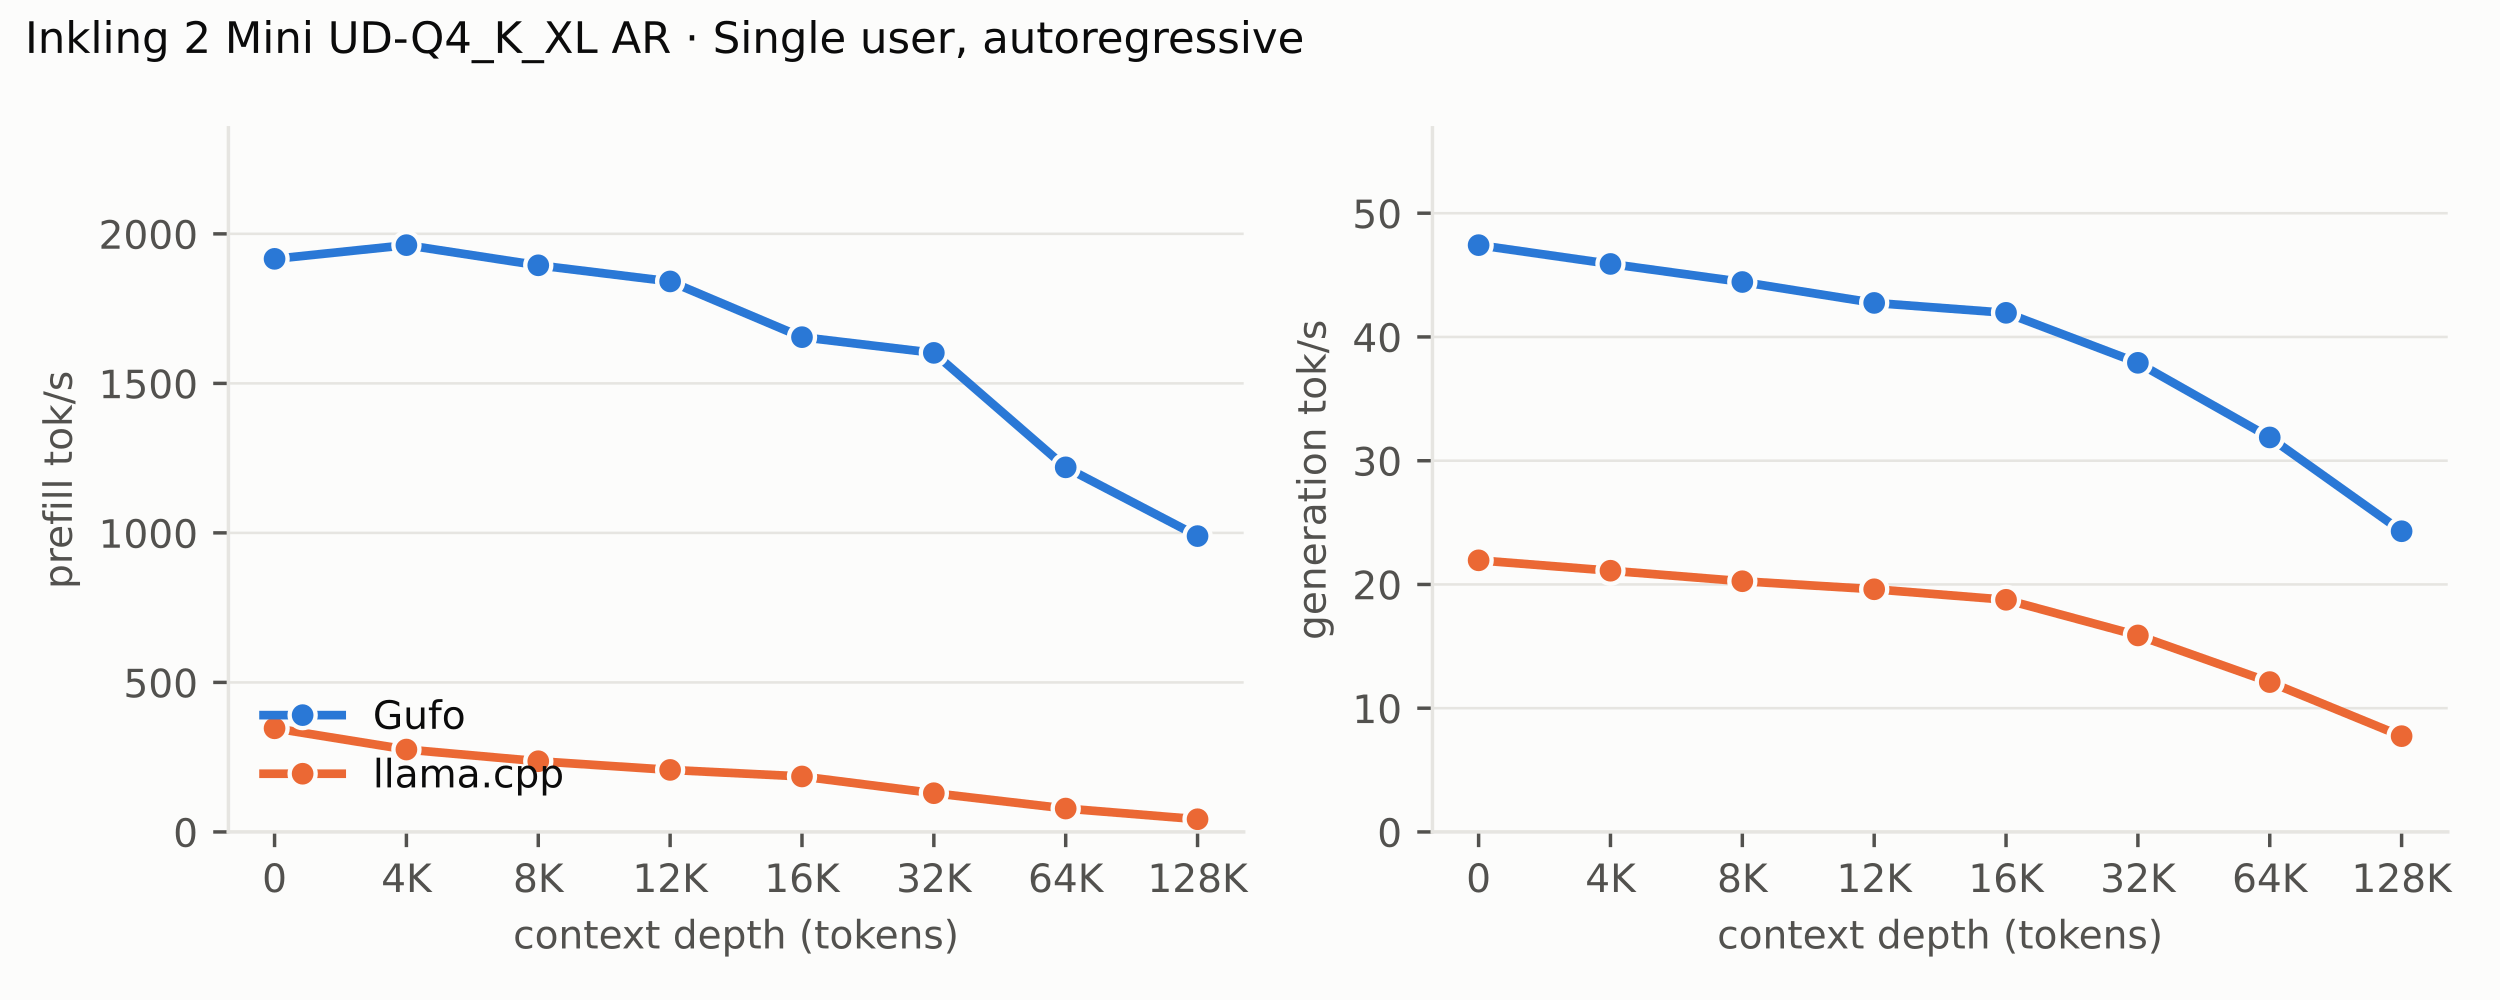
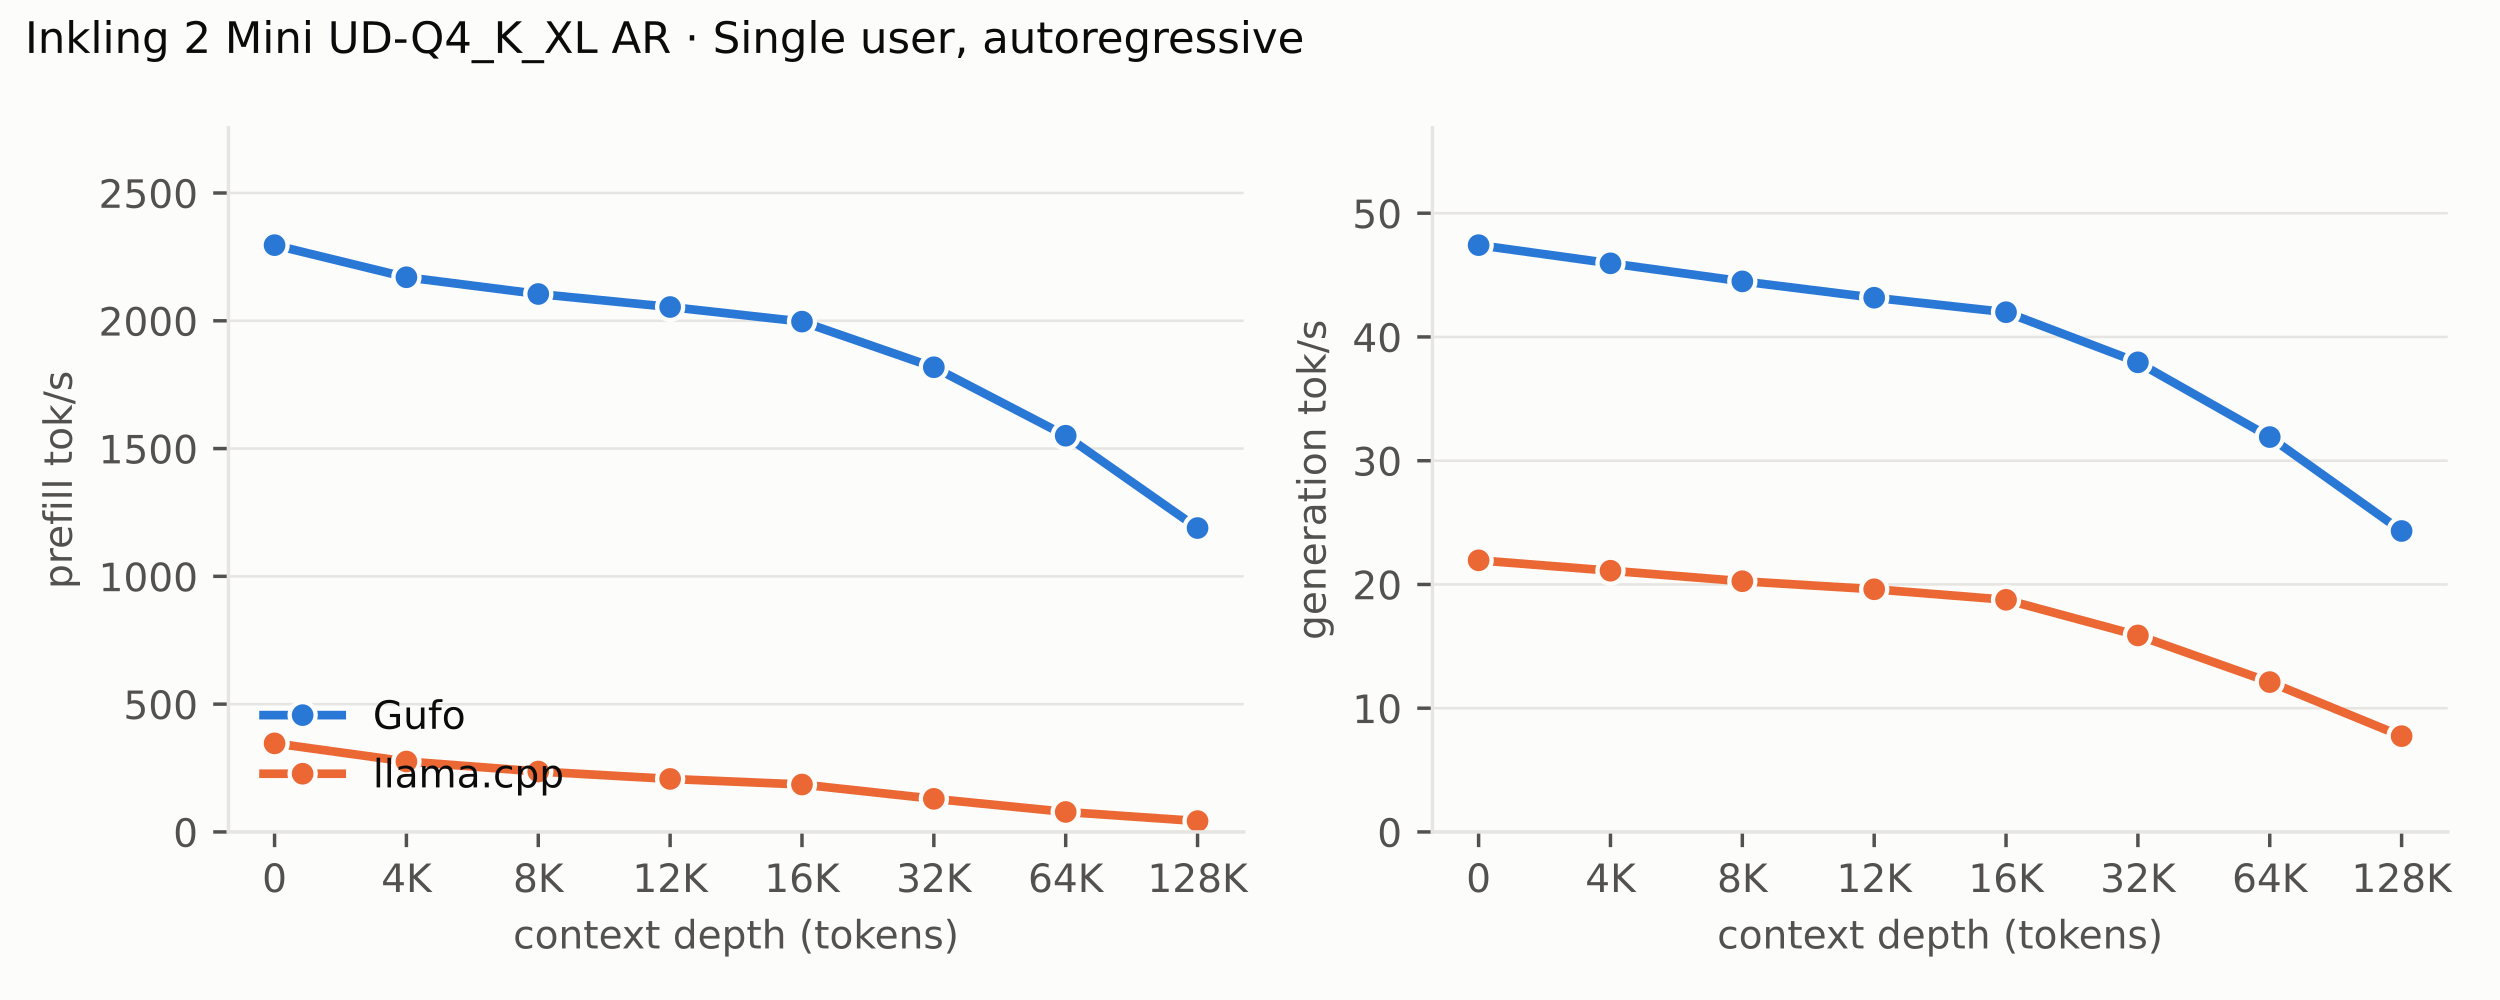
<svg xmlns="http://www.w3.org/2000/svg" xmlns:xlink="http://www.w3.org/1999/xlink" width="576pt" height="230.4pt" viewBox="0 0 576 230.4" version="1.1">
  <defs>
    <style type="text/css">*{stroke-linejoin: round; stroke-linecap: butt}</style>
  </defs>
  <g id="figure_1">
    <g id="patch_1">
      <path d="M 0 230.4 L 576 230.4 L 576 0 L 0 0 z " style="fill: #fcfcfb" />
    </g>
    <g id="axes_1">
      <g id="patch_2">
        <path d="M 52.626 191.679 L 286.549 191.679 L 286.549 29.441 L 52.626 29.441 z " style="fill: #fcfcfb" />
      </g>
      <g id="matplotlib.axis_1">
        <g id="xtick_1">
          <g id="line2d_1">
            <defs>
              <path id="m1ebf051f68" d="M 0 0 L 0 3.5 " style="stroke: #52514e; stroke-width: 0.8" />
            </defs>
            <g>
              <use xlink:href="#m1ebf051f68" x="63.259" y="191.679" style="fill: #52514e; stroke: #52514e; stroke-width: 0.8" />
            </g>
          </g>
          <g id="text_1">
            <text style="font-size: 9px; font-family: 'DejaVu Sans', 'Bitstream Vera Sans', 'Computer Modern Sans Serif', 'Lucida Grande', 'Verdana', 'Geneva', 'Lucid', 'Arial', 'Helvetica', 'Avant Garde', sans-serif; text-anchor: middle; fill: #52514e" x="63.259" y="205.517" transform="rotate(-0 63.25858 205.5172)">0</text>
          </g>
        </g>
        <g id="xtick_2">
          <g id="line2d_2">
            <g>
              <use xlink:href="#m1ebf051f68" x="93.638" y="191.679" style="fill: #52514e; stroke: #52514e; stroke-width: 0.8" />
            </g>
          </g>
          <g id="text_2">
            <text style="font-size: 9px; font-family: 'DejaVu Sans', 'Bitstream Vera Sans', 'Computer Modern Sans Serif', 'Lucida Grande', 'Verdana', 'Geneva', 'Lucid', 'Arial', 'Helvetica', 'Avant Garde', sans-serif; text-anchor: middle; fill: #52514e" x="93.638" y="205.517" transform="rotate(-0 93.63823 205.5172)">4K</text>
          </g>
        </g>
        <g id="xtick_3">
          <g id="line2d_3">
            <g>
              <use xlink:href="#m1ebf051f68" x="124.018" y="191.679" style="fill: #52514e; stroke: #52514e; stroke-width: 0.8" />
            </g>
          </g>
          <g id="text_3">
            <text style="font-size: 9px; font-family: 'DejaVu Sans', 'Bitstream Vera Sans', 'Computer Modern Sans Serif', 'Lucida Grande', 'Verdana', 'Geneva', 'Lucid', 'Arial', 'Helvetica', 'Avant Garde', sans-serif; text-anchor: middle; fill: #52514e" x="124.018" y="205.517" transform="rotate(-0 124.0179 205.5172)">8K</text>
          </g>
        </g>
        <g id="xtick_4">
          <g id="line2d_4">
            <g>
              <use xlink:href="#m1ebf051f68" x="154.398" y="191.679" style="fill: #52514e; stroke: #52514e; stroke-width: 0.8" />
            </g>
          </g>
          <g id="text_4">
            <text style="font-size: 9px; font-family: 'DejaVu Sans', 'Bitstream Vera Sans', 'Computer Modern Sans Serif', 'Lucida Grande', 'Verdana', 'Geneva', 'Lucid', 'Arial', 'Helvetica', 'Avant Garde', sans-serif; text-anchor: middle; fill: #52514e" x="154.398" y="205.517" transform="rotate(-0 154.3975 205.5172)">12K</text>
          </g>
        </g>
        <g id="xtick_5">
          <g id="line2d_5">
            <g>
              <use xlink:href="#m1ebf051f68" x="184.777" y="191.679" style="fill: #52514e; stroke: #52514e; stroke-width: 0.8" />
            </g>
          </g>
          <g id="text_5">
            <text style="font-size: 9px; font-family: 'DejaVu Sans', 'Bitstream Vera Sans', 'Computer Modern Sans Serif', 'Lucida Grande', 'Verdana', 'Geneva', 'Lucid', 'Arial', 'Helvetica', 'Avant Garde', sans-serif; text-anchor: middle; fill: #52514e" x="184.777" y="205.517" transform="rotate(-0 184.7772 205.5172)">16K</text>
          </g>
        </g>
        <g id="xtick_6">
          <g id="line2d_6">
            <g>
              <use xlink:href="#m1ebf051f68" x="215.157" y="191.679" style="fill: #52514e; stroke: #52514e; stroke-width: 0.8" />
            </g>
          </g>
          <g id="text_6">
            <text style="font-size: 9px; font-family: 'DejaVu Sans', 'Bitstream Vera Sans', 'Computer Modern Sans Serif', 'Lucida Grande', 'Verdana', 'Geneva', 'Lucid', 'Arial', 'Helvetica', 'Avant Garde', sans-serif; text-anchor: middle; fill: #52514e" x="215.157" y="205.517" transform="rotate(-0 215.1568 205.5172)">32K</text>
          </g>
        </g>
        <g id="xtick_7">
          <g id="line2d_7">
            <g>
              <use xlink:href="#m1ebf051f68" x="245.536" y="191.679" style="fill: #52514e; stroke: #52514e; stroke-width: 0.8" />
            </g>
          </g>
          <g id="text_7">
            <text style="font-size: 9px; font-family: 'DejaVu Sans', 'Bitstream Vera Sans', 'Computer Modern Sans Serif', 'Lucida Grande', 'Verdana', 'Geneva', 'Lucid', 'Arial', 'Helvetica', 'Avant Garde', sans-serif; text-anchor: middle; fill: #52514e" x="245.536" y="205.517" transform="rotate(-0 245.5365 205.5172)">64K</text>
          </g>
        </g>
        <g id="xtick_8">
          <g id="line2d_8">
            <g>
              <use xlink:href="#m1ebf051f68" x="275.916" y="191.679" style="fill: #52514e; stroke: #52514e; stroke-width: 0.8" />
            </g>
          </g>
          <g id="text_8">
            <text style="font-size: 9px; font-family: 'DejaVu Sans', 'Bitstream Vera Sans', 'Computer Modern Sans Serif', 'Lucida Grande', 'Verdana', 'Geneva', 'Lucid', 'Arial', 'Helvetica', 'Avant Garde', sans-serif; text-anchor: middle; fill: #52514e" x="275.916" y="205.517" transform="rotate(-0 275.9161 205.5172)">128K</text>
          </g>
        </g>
        <g id="text_9">
          <text style="font-size: 9px; font-family: 'DejaVu Sans', 'Bitstream Vera Sans', 'Computer Modern Sans Serif', 'Lucida Grande', 'Verdana', 'Geneva', 'Lucid', 'Arial', 'Helvetica', 'Avant Garde', sans-serif; text-anchor: middle; fill: #52514e" x="169.587" y="218.518" transform="rotate(-0 169.5874 218.5179)">context depth (tokens)</text>
        </g>
      </g>
      <g id="matplotlib.axis_2">
        <g id="ytick_1">
          <g id="line2d_9">
            <path d="M 52.626 191.679 L 286.549 191.679 " clip-path="url(#p1245cb9a4b)" style="fill: none; stroke: #e6e5e1; stroke-width: 0.6; stroke-linecap: square" />
          </g>
          <g id="line2d_10">
            <defs>
              <path id="m680e5b1e24" d="M 0 0 L -3.5 0 " style="stroke: #52514e; stroke-width: 0.8" />
            </defs>
            <g>
              <use xlink:href="#m680e5b1e24" x="52.626" y="191.679" style="fill: #52514e; stroke: #52514e; stroke-width: 0.8" />
            </g>
          </g>
          <g id="text_10">
            <text style="font-size: 9px; font-family: 'DejaVu Sans', 'Bitstream Vera Sans', 'Computer Modern Sans Serif', 'Lucida Grande', 'Verdana', 'Geneva', 'Lucid', 'Arial', 'Helvetica', 'Avant Garde', sans-serif; text-anchor: end; fill: #52514e" x="45.626" y="195.098" transform="rotate(-0 45.6257 195.0982)">0</text>
          </g>
        </g>
        <g id="ytick_2">
          <g id="line2d_11">
-             <path d="M 52.626 157.23 L 286.549 157.23 " clip-path="url(#p1245cb9a4b)" style="fill: none; stroke: #e6e5e1; stroke-width: 0.6; stroke-linecap: square" />
+             <path d="M 52.626 162.236 L 286.549 162.236 " clip-path="url(#p1245cb9a4b)" style="fill: none; stroke: #e6e5e1; stroke-width: 0.6; stroke-linecap: square" />
          </g>
          <g id="line2d_12">
            <g>
-               <use xlink:href="#m680e5b1e24" x="52.626" y="157.23" style="fill: #52514e; stroke: #52514e; stroke-width: 0.8" />
+               <use xlink:href="#m680e5b1e24" x="52.626" y="162.236" style="fill: #52514e; stroke: #52514e; stroke-width: 0.8" />
            </g>
          </g>
          <g id="text_11">
-             <text style="font-size: 9px; font-family: 'DejaVu Sans', 'Bitstream Vera Sans', 'Computer Modern Sans Serif', 'Lucida Grande', 'Verdana', 'Geneva', 'Lucid', 'Arial', 'Helvetica', 'Avant Garde', sans-serif; text-anchor: end; fill: #52514e" x="45.626" y="160.648" transform="rotate(-0 45.6257 160.6485)">500</text>
+             <text style="font-size: 9px; font-family: 'DejaVu Sans', 'Bitstream Vera Sans', 'Computer Modern Sans Serif', 'Lucida Grande', 'Verdana', 'Geneva', 'Lucid', 'Arial', 'Helvetica', 'Avant Garde', sans-serif; text-anchor: end; fill: #52514e" x="45.626" y="165.655" transform="rotate(-0 45.6257 165.6551)">500</text>
          </g>
        </g>
        <g id="ytick_3">
          <g id="line2d_13">
-             <path d="M 52.626 122.78 L 286.549 122.78 " clip-path="url(#p1245cb9a4b)" style="fill: none; stroke: #e6e5e1; stroke-width: 0.6; stroke-linecap: square" />
+             <path d="M 52.626 132.793 L 286.549 132.793 " clip-path="url(#p1245cb9a4b)" style="fill: none; stroke: #e6e5e1; stroke-width: 0.6; stroke-linecap: square" />
          </g>
          <g id="line2d_14">
            <g>
-               <use xlink:href="#m680e5b1e24" x="52.626" y="122.78" style="fill: #52514e; stroke: #52514e; stroke-width: 0.8" />
+               <use xlink:href="#m680e5b1e24" x="52.626" y="132.793" style="fill: #52514e; stroke: #52514e; stroke-width: 0.8" />
            </g>
          </g>
          <g id="text_12">
-             <text style="font-size: 9px; font-family: 'DejaVu Sans', 'Bitstream Vera Sans', 'Computer Modern Sans Serif', 'Lucida Grande', 'Verdana', 'Geneva', 'Lucid', 'Arial', 'Helvetica', 'Avant Garde', sans-serif; text-anchor: end; fill: #52514e" x="45.626" y="126.199" transform="rotate(-0 45.6257 126.1987)">1000</text>
+             <text style="font-size: 9px; font-family: 'DejaVu Sans', 'Bitstream Vera Sans', 'Computer Modern Sans Serif', 'Lucida Grande', 'Verdana', 'Geneva', 'Lucid', 'Arial', 'Helvetica', 'Avant Garde', sans-serif; text-anchor: end; fill: #52514e" x="45.626" y="136.212" transform="rotate(-0 45.6257 136.212)">1000</text>
          </g>
        </g>
        <g id="ytick_4">
          <g id="line2d_15">
-             <path d="M 52.626 88.33 L 286.549 88.33 " clip-path="url(#p1245cb9a4b)" style="fill: none; stroke: #e6e5e1; stroke-width: 0.6; stroke-linecap: square" />
+             <path d="M 52.626 103.35 L 286.549 103.35 " clip-path="url(#p1245cb9a4b)" style="fill: none; stroke: #e6e5e1; stroke-width: 0.6; stroke-linecap: square" />
          </g>
          <g id="line2d_16">
            <g>
-               <use xlink:href="#m680e5b1e24" x="52.626" y="88.33" style="fill: #52514e; stroke: #52514e; stroke-width: 0.8" />
+               <use xlink:href="#m680e5b1e24" x="52.626" y="103.35" style="fill: #52514e; stroke: #52514e; stroke-width: 0.8" />
            </g>
          </g>
          <g id="text_13">
-             <text style="font-size: 9px; font-family: 'DejaVu Sans', 'Bitstream Vera Sans', 'Computer Modern Sans Serif', 'Lucida Grande', 'Verdana', 'Geneva', 'Lucid', 'Arial', 'Helvetica', 'Avant Garde', sans-serif; text-anchor: end; fill: #52514e" x="45.626" y="91.749" transform="rotate(-0 45.6257 91.74897)">1500</text>
+             <text style="font-size: 9px; font-family: 'DejaVu Sans', 'Bitstream Vera Sans', 'Computer Modern Sans Serif', 'Lucida Grande', 'Verdana', 'Geneva', 'Lucid', 'Arial', 'Helvetica', 'Avant Garde', sans-serif; text-anchor: end; fill: #52514e" x="45.626" y="106.769" transform="rotate(-0 45.6257 106.7688)">1500</text>
          </g>
        </g>
        <g id="ytick_5">
          <g id="line2d_17">
-             <path d="M 52.626 53.88 L 286.549 53.88 " clip-path="url(#p1245cb9a4b)" style="fill: none; stroke: #e6e5e1; stroke-width: 0.6; stroke-linecap: square" />
+             <path d="M 52.626 73.907 L 286.549 73.907 " clip-path="url(#p1245cb9a4b)" style="fill: none; stroke: #e6e5e1; stroke-width: 0.6; stroke-linecap: square" />
          </g>
          <g id="line2d_18">
            <g>
-               <use xlink:href="#m680e5b1e24" x="52.626" y="53.88" style="fill: #52514e; stroke: #52514e; stroke-width: 0.8" />
+               <use xlink:href="#m680e5b1e24" x="52.626" y="73.907" style="fill: #52514e; stroke: #52514e; stroke-width: 0.8" />
            </g>
          </g>
          <g id="text_14">
-             <text style="font-size: 9px; font-family: 'DejaVu Sans', 'Bitstream Vera Sans', 'Computer Modern Sans Serif', 'Lucida Grande', 'Verdana', 'Geneva', 'Lucid', 'Arial', 'Helvetica', 'Avant Garde', sans-serif; text-anchor: end; fill: #52514e" x="45.626" y="57.299" transform="rotate(-0 45.6257 57.29921)">2000</text>
-           </g>
-         </g>
-         <g id="text_15">
+             <text style="font-size: 9px; font-family: 'DejaVu Sans', 'Bitstream Vera Sans', 'Computer Modern Sans Serif', 'Lucida Grande', 'Verdana', 'Geneva', 'Lucid', 'Arial', 'Helvetica', 'Avant Garde', sans-serif; text-anchor: end; fill: #52514e" x="45.626" y="77.326" transform="rotate(-0 45.6257 77.32569)">2000</text>
+           </g>
+         </g>
+         <g id="ytick_6">
+           <g id="line2d_19">
+             <path d="M 52.626 44.464 L 286.549 44.464 " clip-path="url(#p1245cb9a4b)" style="fill: none; stroke: #e6e5e1; stroke-width: 0.6; stroke-linecap: square" />
+           </g>
+           <g id="line2d_20">
+             <g>
+               <use xlink:href="#m680e5b1e24" x="52.626" y="44.464" style="fill: #52514e; stroke: #52514e; stroke-width: 0.8" />
+             </g>
+           </g>
+           <g id="text_15">
+             <text style="font-size: 9px; font-family: 'DejaVu Sans', 'Bitstream Vera Sans', 'Computer Modern Sans Serif', 'Lucida Grande', 'Verdana', 'Geneva', 'Lucid', 'Arial', 'Helvetica', 'Avant Garde', sans-serif; text-anchor: end; fill: #52514e" x="45.626" y="47.883" transform="rotate(-0 45.6257 47.88256)">2500</text>
+           </g>
+         </g>
+         <g id="text_16">
          <text style="font-size: 9px; font-family: 'DejaVu Sans', 'Bitstream Vera Sans', 'Computer Modern Sans Serif', 'Lucida Grande', 'Verdana', 'Geneva', 'Lucid', 'Arial', 'Helvetica', 'Avant Garde', sans-serif; text-anchor: middle; fill: #52514e" x="16.559" y="110.56" transform="rotate(-90 16.55859 110.56)">prefill tok/s</text>
        </g>
      </g>
-       <g id="line2d_19">
-         <path d="M 63.259 59.638 L 93.638 56.481 L 124.018 61.126 L 154.398 64.844 L 184.777 77.683 L 215.157 81.304 L 245.536 107.676 L 275.916 123.518 " clip-path="url(#p1245cb9a4b)" style="fill: none; stroke: #2a78d6; stroke-width: 2; stroke-linecap: square" />
+       <g id="line2d_21">
+         <path d="M 63.259 56.481 L 93.638 63.883 L 124.018 67.74 L 154.398 70.736 L 184.777 74.102 L 215.157 84.617 L 245.536 100.388 L 275.916 121.661 " clip-path="url(#p1245cb9a4b)" style="fill: none; stroke: #2a78d6; stroke-width: 2; stroke-linecap: square" />
        <defs>
          <path id="m91930ba968" d="M 0 3 C 0.796 3 1.559 2.684 2.121 2.121 C 2.684 1.559 3 0.796 3 0 C 3 -0.796 2.684 -1.559 2.121 -2.121 C 1.559 -2.684 0.796 -3 0 -3 C -0.796 -3 -1.559 -2.684 -2.121 -2.121 C -2.684 -1.559 -3 -0.796 -3 0 C -3 0.796 -2.684 1.559 -2.121 2.121 C -1.559 2.684 -0.796 3 0 3 z " style="stroke: #fcfcfb" />
        </defs>
        <g clip-path="url(#p1245cb9a4b)">
-           <use xlink:href="#m91930ba968" x="63.259" y="59.638" style="fill: #2a78d6; stroke: #fcfcfb" />
-           <use xlink:href="#m91930ba968" x="93.638" y="56.481" style="fill: #2a78d6; stroke: #fcfcfb" />
-           <use xlink:href="#m91930ba968" x="124.018" y="61.126" style="fill: #2a78d6; stroke: #fcfcfb" />
-           <use xlink:href="#m91930ba968" x="154.398" y="64.844" style="fill: #2a78d6; stroke: #fcfcfb" />
-           <use xlink:href="#m91930ba968" x="184.777" y="77.683" style="fill: #2a78d6; stroke: #fcfcfb" />
-           <use xlink:href="#m91930ba968" x="215.157" y="81.304" style="fill: #2a78d6; stroke: #fcfcfb" />
-           <use xlink:href="#m91930ba968" x="245.536" y="107.676" style="fill: #2a78d6; stroke: #fcfcfb" />
-           <use xlink:href="#m91930ba968" x="275.916" y="123.518" style="fill: #2a78d6; stroke: #fcfcfb" />
-         </g>
-       </g>
-       <g id="line2d_20">
-         <path d="M 63.259 167.801 L 93.638 172.695 L 124.018 175.389 L 154.398 177.389 L 184.777 178.898 L 215.157 182.755 L 245.536 186.291 L 275.916 188.754 " clip-path="url(#p1245cb9a4b)" style="fill: none; stroke: #eb6834; stroke-width: 2; stroke-linecap: square" />
+           <use xlink:href="#m91930ba968" x="63.259" y="56.481" style="fill: #2a78d6; stroke: #fcfcfb" />
+           <use xlink:href="#m91930ba968" x="93.638" y="63.883" style="fill: #2a78d6; stroke: #fcfcfb" />
+           <use xlink:href="#m91930ba968" x="124.018" y="67.74" style="fill: #2a78d6; stroke: #fcfcfb" />
+           <use xlink:href="#m91930ba968" x="154.398" y="70.736" style="fill: #2a78d6; stroke: #fcfcfb" />
+           <use xlink:href="#m91930ba968" x="184.777" y="74.102" style="fill: #2a78d6; stroke: #fcfcfb" />
+           <use xlink:href="#m91930ba968" x="215.157" y="84.617" style="fill: #2a78d6; stroke: #fcfcfb" />
+           <use xlink:href="#m91930ba968" x="245.536" y="100.388" style="fill: #2a78d6; stroke: #fcfcfb" />
+           <use xlink:href="#m91930ba968" x="275.916" y="121.661" style="fill: #2a78d6; stroke: #fcfcfb" />
+         </g>
+       </g>
+       <g id="line2d_22">
+         <path d="M 63.259 171.272 L 93.638 175.454 L 124.018 177.757 L 154.398 179.466 L 184.777 180.755 L 215.157 184.052 L 245.536 187.074 L 275.916 189.179 " clip-path="url(#p1245cb9a4b)" style="fill: none; stroke: #eb6834; stroke-width: 2; stroke-linecap: square" />
        <defs>
          <path id="ma0614988b8" d="M 0 3 C 0.796 3 1.559 2.684 2.121 2.121 C 2.684 1.559 3 0.796 3 0 C 3 -0.796 2.684 -1.559 2.121 -2.121 C 1.559 -2.684 0.796 -3 0 -3 C -0.796 -3 -1.559 -2.684 -2.121 -2.121 C -2.684 -1.559 -3 -0.796 -3 0 C -3 0.796 -2.684 1.559 -2.121 2.121 C -1.559 2.684 -0.796 3 0 3 z " style="stroke: #fcfcfb" />
        </defs>
        <g clip-path="url(#p1245cb9a4b)">
-           <use xlink:href="#ma0614988b8" x="63.259" y="167.801" style="fill: #eb6834; stroke: #fcfcfb" />
-           <use xlink:href="#ma0614988b8" x="93.638" y="172.695" style="fill: #eb6834; stroke: #fcfcfb" />
-           <use xlink:href="#ma0614988b8" x="124.018" y="175.389" style="fill: #eb6834; stroke: #fcfcfb" />
-           <use xlink:href="#ma0614988b8" x="154.398" y="177.389" style="fill: #eb6834; stroke: #fcfcfb" />
-           <use xlink:href="#ma0614988b8" x="184.777" y="178.898" style="fill: #eb6834; stroke: #fcfcfb" />
-           <use xlink:href="#ma0614988b8" x="215.157" y="182.755" style="fill: #eb6834; stroke: #fcfcfb" />
-           <use xlink:href="#ma0614988b8" x="245.536" y="186.291" style="fill: #eb6834; stroke: #fcfcfb" />
-           <use xlink:href="#ma0614988b8" x="275.916" y="188.754" style="fill: #eb6834; stroke: #fcfcfb" />
+           <use xlink:href="#ma0614988b8" x="63.259" y="171.272" style="fill: #eb6834; stroke: #fcfcfb" />
+           <use xlink:href="#ma0614988b8" x="93.638" y="175.454" style="fill: #eb6834; stroke: #fcfcfb" />
+           <use xlink:href="#ma0614988b8" x="124.018" y="177.757" style="fill: #eb6834; stroke: #fcfcfb" />
+           <use xlink:href="#ma0614988b8" x="154.398" y="179.466" style="fill: #eb6834; stroke: #fcfcfb" />
+           <use xlink:href="#ma0614988b8" x="184.777" y="180.755" style="fill: #eb6834; stroke: #fcfcfb" />
+           <use xlink:href="#ma0614988b8" x="215.157" y="184.052" style="fill: #eb6834; stroke: #fcfcfb" />
+           <use xlink:href="#ma0614988b8" x="245.536" y="187.074" style="fill: #eb6834; stroke: #fcfcfb" />
+           <use xlink:href="#ma0614988b8" x="275.916" y="189.179" style="fill: #eb6834; stroke: #fcfcfb" />
        </g>
      </g>
      <g id="patch_3">
        <path d="M 52.626 191.679 L 52.626 29.441 " style="fill: none; stroke: #e6e5e1; stroke-width: 0.8; stroke-linejoin: miter; stroke-linecap: square" />
      </g>
      <g id="patch_4">
        <path d="M 52.626 191.679 L 286.549 191.679 " style="fill: none; stroke: #e6e5e1; stroke-width: 0.8; stroke-linejoin: miter; stroke-linecap: square" />
      </g>
      <g id="legend_1">
-         <g id="line2d_21">
+         <g id="line2d_23">
          <path d="M 60.726 164.766 L 69.726 164.766 L 78.726 164.766 " style="fill: none; stroke: #2a78d6; stroke-width: 2; stroke-linecap: square" />
          <g>
            <use xlink:href="#m91930ba968" x="69.726" y="164.766" style="fill: #2a78d6; stroke: #fcfcfb" />
          </g>
        </g>
-         <g id="text_16">
+         <g id="text_17">
          <text style="font-size: 9px; font-family: 'DejaVu Sans', 'Bitstream Vera Sans', 'Computer Modern Sans Serif', 'Lucida Grande', 'Verdana', 'Geneva', 'Lucid', 'Arial', 'Helvetica', 'Avant Garde', sans-serif; text-anchor: start; fill: #0b0b0b" x="85.926" y="167.916" transform="rotate(-0 85.9257 167.9165)">Gufo</text>
        </g>
-         <g id="line2d_22">
+         <g id="line2d_24">
          <path d="M 60.726 178.267 L 69.726 178.267 L 78.726 178.267 " style="fill: none; stroke: #eb6834; stroke-width: 2; stroke-linecap: square" />
          <g>
            <use xlink:href="#ma0614988b8" x="69.726" y="178.267" style="fill: #eb6834; stroke: #fcfcfb" />
          </g>
        </g>
-         <g id="text_17">
+         <g id="text_18">
          <text style="font-size: 9px; font-family: 'DejaVu Sans', 'Bitstream Vera Sans', 'Computer Modern Sans Serif', 'Lucida Grande', 'Verdana', 'Geneva', 'Lucid', 'Arial', 'Helvetica', 'Avant Garde', sans-serif; text-anchor: start; fill: #0b0b0b" x="85.926" y="181.417" transform="rotate(-0 85.9257 181.4172)">llama.cpp</text>
        </g>
      </g>
    </g>
    <g id="axes_2">
      <g id="patch_5">
        <path d="M 330.039 191.679 L 563.963 191.679 L 563.963 29.441 L 330.039 29.441 z " style="fill: #fcfcfb" />
      </g>
      <g id="matplotlib.axis_3">
        <g id="xtick_9">
-           <g id="line2d_23">
+           <g id="line2d_25">
            <g>
              <use xlink:href="#m1ebf051f68" x="340.672" y="191.679" style="fill: #52514e; stroke: #52514e; stroke-width: 0.8" />
            </g>
          </g>
-           <g id="text_18">
+           <g id="text_19">
            <text style="font-size: 9px; font-family: 'DejaVu Sans', 'Bitstream Vera Sans', 'Computer Modern Sans Serif', 'Lucida Grande', 'Verdana', 'Geneva', 'Lucid', 'Arial', 'Helvetica', 'Avant Garde', sans-serif; text-anchor: middle; fill: #52514e" x="340.672" y="205.517" transform="rotate(-0 340.6723 205.5172)">0</text>
          </g>
        </g>
        <g id="xtick_10">
-           <g id="line2d_24">
+           <g id="line2d_26">
            <g>
              <use xlink:href="#m1ebf051f68" x="371.052" y="191.679" style="fill: #52514e; stroke: #52514e; stroke-width: 0.8" />
            </g>
          </g>
-           <g id="text_19">
+           <g id="text_20">
            <text style="font-size: 9px; font-family: 'DejaVu Sans', 'Bitstream Vera Sans', 'Computer Modern Sans Serif', 'Lucida Grande', 'Verdana', 'Geneva', 'Lucid', 'Arial', 'Helvetica', 'Avant Garde', sans-serif; text-anchor: middle; fill: #52514e" x="371.052" y="205.517" transform="rotate(-0 371.052 205.5172)">4K</text>
          </g>
        </g>
        <g id="xtick_11">
-           <g id="line2d_25">
+           <g id="line2d_27">
            <g>
              <use xlink:href="#m1ebf051f68" x="401.432" y="191.679" style="fill: #52514e; stroke: #52514e; stroke-width: 0.8" />
            </g>
          </g>
-           <g id="text_20">
+           <g id="text_21">
            <text style="font-size: 9px; font-family: 'DejaVu Sans', 'Bitstream Vera Sans', 'Computer Modern Sans Serif', 'Lucida Grande', 'Verdana', 'Geneva', 'Lucid', 'Arial', 'Helvetica', 'Avant Garde', sans-serif; text-anchor: middle; fill: #52514e" x="401.432" y="205.517" transform="rotate(-0 401.4316 205.5172)">8K</text>
          </g>
        </g>
        <g id="xtick_12">
-           <g id="line2d_26">
+           <g id="line2d_28">
            <g>
              <use xlink:href="#m1ebf051f68" x="431.811" y="191.679" style="fill: #52514e; stroke: #52514e; stroke-width: 0.8" />
            </g>
          </g>
-           <g id="text_21">
+           <g id="text_22">
            <text style="font-size: 9px; font-family: 'DejaVu Sans', 'Bitstream Vera Sans', 'Computer Modern Sans Serif', 'Lucida Grande', 'Verdana', 'Geneva', 'Lucid', 'Arial', 'Helvetica', 'Avant Garde', sans-serif; text-anchor: middle; fill: #52514e" x="431.811" y="205.517" transform="rotate(-0 431.8113 205.5172)">12K</text>
          </g>
        </g>
        <g id="xtick_13">
-           <g id="line2d_27">
+           <g id="line2d_29">
            <g>
              <use xlink:href="#m1ebf051f68" x="462.191" y="191.679" style="fill: #52514e; stroke: #52514e; stroke-width: 0.8" />
            </g>
          </g>
-           <g id="text_22">
+           <g id="text_23">
            <text style="font-size: 9px; font-family: 'DejaVu Sans', 'Bitstream Vera Sans', 'Computer Modern Sans Serif', 'Lucida Grande', 'Verdana', 'Geneva', 'Lucid', 'Arial', 'Helvetica', 'Avant Garde', sans-serif; text-anchor: middle; fill: #52514e" x="462.191" y="205.517" transform="rotate(-0 462.1909 205.5172)">16K</text>
          </g>
        </g>
        <g id="xtick_14">
-           <g id="line2d_28">
+           <g id="line2d_30">
            <g>
              <use xlink:href="#m1ebf051f68" x="492.571" y="191.679" style="fill: #52514e; stroke: #52514e; stroke-width: 0.8" />
            </g>
          </g>
-           <g id="text_23">
+           <g id="text_24">
            <text style="font-size: 9px; font-family: 'DejaVu Sans', 'Bitstream Vera Sans', 'Computer Modern Sans Serif', 'Lucida Grande', 'Verdana', 'Geneva', 'Lucid', 'Arial', 'Helvetica', 'Avant Garde', sans-serif; text-anchor: middle; fill: #52514e" x="492.571" y="205.517" transform="rotate(-0 492.5706 205.5172)">32K</text>
          </g>
        </g>
        <g id="xtick_15">
-           <g id="line2d_29">
+           <g id="line2d_31">
            <g>
              <use xlink:href="#m1ebf051f68" x="522.95" y="191.679" style="fill: #52514e; stroke: #52514e; stroke-width: 0.8" />
            </g>
          </g>
-           <g id="text_24">
+           <g id="text_25">
            <text style="font-size: 9px; font-family: 'DejaVu Sans', 'Bitstream Vera Sans', 'Computer Modern Sans Serif', 'Lucida Grande', 'Verdana', 'Geneva', 'Lucid', 'Arial', 'Helvetica', 'Avant Garde', sans-serif; text-anchor: middle; fill: #52514e" x="522.95" y="205.517" transform="rotate(-0 522.9502 205.5172)">64K</text>
          </g>
        </g>
        <g id="xtick_16">
-           <g id="line2d_30">
+           <g id="line2d_32">
            <g>
              <use xlink:href="#m1ebf051f68" x="553.33" y="191.679" style="fill: #52514e; stroke: #52514e; stroke-width: 0.8" />
            </g>
          </g>
-           <g id="text_25">
+           <g id="text_26">
            <text style="font-size: 9px; font-family: 'DejaVu Sans', 'Bitstream Vera Sans', 'Computer Modern Sans Serif', 'Lucida Grande', 'Verdana', 'Geneva', 'Lucid', 'Arial', 'Helvetica', 'Avant Garde', sans-serif; text-anchor: middle; fill: #52514e" x="553.33" y="205.517" transform="rotate(-0 553.3299 205.5172)">128K</text>
          </g>
        </g>
-         <g id="text_26">
+         <g id="text_27">
          <text style="font-size: 9px; font-family: 'DejaVu Sans', 'Bitstream Vera Sans', 'Computer Modern Sans Serif', 'Lucida Grande', 'Verdana', 'Geneva', 'Lucid', 'Arial', 'Helvetica', 'Avant Garde', sans-serif; text-anchor: middle; fill: #52514e" x="447.001" y="218.518" transform="rotate(-0 447.0011 218.5179)">context depth (tokens)</text>
        </g>
      </g>
      <g id="matplotlib.axis_4">
-         <g id="ytick_6">
-           <g id="line2d_31">
-             <path d="M 330.039 191.679 L 563.963 191.679 " clip-path="url(#pfcade36f7c)" style="fill: none; stroke: #e6e5e1; stroke-width: 0.6; stroke-linecap: square" />
-           </g>
-           <g id="line2d_32">
-             <g>
-               <use xlink:href="#m680e5b1e24" x="330.039" y="191.679" style="fill: #52514e; stroke: #52514e; stroke-width: 0.8" />
-             </g>
-           </g>
-           <g id="text_27">
-             <text style="font-size: 9px; font-family: 'DejaVu Sans', 'Bitstream Vera Sans', 'Computer Modern Sans Serif', 'Lucida Grande', 'Verdana', 'Geneva', 'Lucid', 'Arial', 'Helvetica', 'Avant Garde', sans-serif; text-anchor: end; fill: #52514e" x="323.039" y="195.098" transform="rotate(-0 323.0395 195.0982)">0</text>
-           </g>
-         </g>
        <g id="ytick_7">
          <g id="line2d_33">
-             <path d="M 330.039 163.168 L 563.963 163.168 " clip-path="url(#pfcade36f7c)" style="fill: none; stroke: #e6e5e1; stroke-width: 0.6; stroke-linecap: square" />
+             <path d="M 330.039 191.679 L 563.963 191.679 " clip-path="url(#pfcade36f7c)" style="fill: none; stroke: #e6e5e1; stroke-width: 0.6; stroke-linecap: square" />
          </g>
          <g id="line2d_34">
            <g>
-               <use xlink:href="#m680e5b1e24" x="330.039" y="163.168" style="fill: #52514e; stroke: #52514e; stroke-width: 0.8" />
+               <use xlink:href="#m680e5b1e24" x="330.039" y="191.679" style="fill: #52514e; stroke: #52514e; stroke-width: 0.8" />
            </g>
          </g>
          <g id="text_28">
-             <text style="font-size: 9px; font-family: 'DejaVu Sans', 'Bitstream Vera Sans', 'Computer Modern Sans Serif', 'Lucida Grande', 'Verdana', 'Geneva', 'Lucid', 'Arial', 'Helvetica', 'Avant Garde', sans-serif; text-anchor: end; fill: #52514e" x="323.039" y="166.587" transform="rotate(-0 323.0395 166.5873)">10</text>
+             <text style="font-size: 9px; font-family: 'DejaVu Sans', 'Bitstream Vera Sans', 'Computer Modern Sans Serif', 'Lucida Grande', 'Verdana', 'Geneva', 'Lucid', 'Arial', 'Helvetica', 'Avant Garde', sans-serif; text-anchor: end; fill: #52514e" x="323.039" y="195.098" transform="rotate(-0 323.0395 195.0982)">0</text>
          </g>
        </g>
        <g id="ytick_8">
          <g id="line2d_35">
-             <path d="M 330.039 134.657 L 563.963 134.657 " clip-path="url(#pfcade36f7c)" style="fill: none; stroke: #e6e5e1; stroke-width: 0.6; stroke-linecap: square" />
+             <path d="M 330.039 163.168 L 563.963 163.168 " clip-path="url(#pfcade36f7c)" style="fill: none; stroke: #e6e5e1; stroke-width: 0.6; stroke-linecap: square" />
          </g>
          <g id="line2d_36">
            <g>
-               <use xlink:href="#m680e5b1e24" x="330.039" y="134.657" style="fill: #52514e; stroke: #52514e; stroke-width: 0.8" />
+               <use xlink:href="#m680e5b1e24" x="330.039" y="163.168" style="fill: #52514e; stroke: #52514e; stroke-width: 0.8" />
            </g>
          </g>
          <g id="text_29">
-             <text style="font-size: 9px; font-family: 'DejaVu Sans', 'Bitstream Vera Sans', 'Computer Modern Sans Serif', 'Lucida Grande', 'Verdana', 'Geneva', 'Lucid', 'Arial', 'Helvetica', 'Avant Garde', sans-serif; text-anchor: end; fill: #52514e" x="323.039" y="138.076" transform="rotate(-0 323.0395 138.0764)">20</text>
+             <text style="font-size: 9px; font-family: 'DejaVu Sans', 'Bitstream Vera Sans', 'Computer Modern Sans Serif', 'Lucida Grande', 'Verdana', 'Geneva', 'Lucid', 'Arial', 'Helvetica', 'Avant Garde', sans-serif; text-anchor: end; fill: #52514e" x="323.039" y="166.587" transform="rotate(-0 323.0395 166.5873)">10</text>
          </g>
        </g>
        <g id="ytick_9">
          <g id="line2d_37">
-             <path d="M 330.039 106.147 L 563.963 106.147 " clip-path="url(#pfcade36f7c)" style="fill: none; stroke: #e6e5e1; stroke-width: 0.6; stroke-linecap: square" />
+             <path d="M 330.039 134.657 L 563.963 134.657 " clip-path="url(#pfcade36f7c)" style="fill: none; stroke: #e6e5e1; stroke-width: 0.6; stroke-linecap: square" />
          </g>
          <g id="line2d_38">
            <g>
-               <use xlink:href="#m680e5b1e24" x="330.039" y="106.147" style="fill: #52514e; stroke: #52514e; stroke-width: 0.8" />
+               <use xlink:href="#m680e5b1e24" x="330.039" y="134.657" style="fill: #52514e; stroke: #52514e; stroke-width: 0.8" />
            </g>
          </g>
          <g id="text_30">
-             <text style="font-size: 9px; font-family: 'DejaVu Sans', 'Bitstream Vera Sans', 'Computer Modern Sans Serif', 'Lucida Grande', 'Verdana', 'Geneva', 'Lucid', 'Arial', 'Helvetica', 'Avant Garde', sans-serif; text-anchor: end; fill: #52514e" x="323.039" y="109.565" transform="rotate(-0 323.0395 109.5655)">30</text>
+             <text style="font-size: 9px; font-family: 'DejaVu Sans', 'Bitstream Vera Sans', 'Computer Modern Sans Serif', 'Lucida Grande', 'Verdana', 'Geneva', 'Lucid', 'Arial', 'Helvetica', 'Avant Garde', sans-serif; text-anchor: end; fill: #52514e" x="323.039" y="138.076" transform="rotate(-0 323.0395 138.0764)">20</text>
          </g>
        </g>
        <g id="ytick_10">
          <g id="line2d_39">
-             <path d="M 330.039 77.636 L 563.963 77.636 " clip-path="url(#pfcade36f7c)" style="fill: none; stroke: #e6e5e1; stroke-width: 0.6; stroke-linecap: square" />
+             <path d="M 330.039 106.147 L 563.963 106.147 " clip-path="url(#pfcade36f7c)" style="fill: none; stroke: #e6e5e1; stroke-width: 0.6; stroke-linecap: square" />
          </g>
          <g id="line2d_40">
            <g>
-               <use xlink:href="#m680e5b1e24" x="330.039" y="77.636" style="fill: #52514e; stroke: #52514e; stroke-width: 0.8" />
+               <use xlink:href="#m680e5b1e24" x="330.039" y="106.147" style="fill: #52514e; stroke: #52514e; stroke-width: 0.8" />
            </g>
          </g>
          <g id="text_31">
-             <text style="font-size: 9px; font-family: 'DejaVu Sans', 'Bitstream Vera Sans', 'Computer Modern Sans Serif', 'Lucida Grande', 'Verdana', 'Geneva', 'Lucid', 'Arial', 'Helvetica', 'Avant Garde', sans-serif; text-anchor: end; fill: #52514e" x="323.039" y="81.055" transform="rotate(-0 323.0395 81.05458)">40</text>
+             <text style="font-size: 9px; font-family: 'DejaVu Sans', 'Bitstream Vera Sans', 'Computer Modern Sans Serif', 'Lucida Grande', 'Verdana', 'Geneva', 'Lucid', 'Arial', 'Helvetica', 'Avant Garde', sans-serif; text-anchor: end; fill: #52514e" x="323.039" y="109.565" transform="rotate(-0 323.0395 109.5655)">30</text>
          </g>
        </g>
        <g id="ytick_11">
          <g id="line2d_41">
+             <path d="M 330.039 77.636 L 563.963 77.636 " clip-path="url(#pfcade36f7c)" style="fill: none; stroke: #e6e5e1; stroke-width: 0.6; stroke-linecap: square" />
+           </g>
+           <g id="line2d_42">
+             <g>
+               <use xlink:href="#m680e5b1e24" x="330.039" y="77.636" style="fill: #52514e; stroke: #52514e; stroke-width: 0.8" />
+             </g>
+           </g>
+           <g id="text_32">
+             <text style="font-size: 9px; font-family: 'DejaVu Sans', 'Bitstream Vera Sans', 'Computer Modern Sans Serif', 'Lucida Grande', 'Verdana', 'Geneva', 'Lucid', 'Arial', 'Helvetica', 'Avant Garde', sans-serif; text-anchor: end; fill: #52514e" x="323.039" y="81.055" transform="rotate(-0 323.0395 81.05458)">40</text>
+           </g>
+         </g>
+         <g id="ytick_12">
+           <g id="line2d_43">
            <path d="M 330.039 49.125 L 563.963 49.125 " clip-path="url(#pfcade36f7c)" style="fill: none; stroke: #e6e5e1; stroke-width: 0.6; stroke-linecap: square" />
          </g>
-           <g id="line2d_42">
+           <g id="line2d_44">
            <g>
              <use xlink:href="#m680e5b1e24" x="330.039" y="49.125" style="fill: #52514e; stroke: #52514e; stroke-width: 0.8" />
            </g>
          </g>
-           <g id="text_32">
+           <g id="text_33">
            <text style="font-size: 9px; font-family: 'DejaVu Sans', 'Bitstream Vera Sans', 'Computer Modern Sans Serif', 'Lucida Grande', 'Verdana', 'Geneva', 'Lucid', 'Arial', 'Helvetica', 'Avant Garde', sans-serif; text-anchor: end; fill: #52514e" x="323.039" y="52.544" transform="rotate(-0 323.0395 52.54366)">50</text>
          </g>
        </g>
-         <g id="text_33">
+         <g id="text_34">
          <text style="font-size: 9px; font-family: 'DejaVu Sans', 'Bitstream Vera Sans', 'Computer Modern Sans Serif', 'Lucida Grande', 'Verdana', 'Geneva', 'Lucid', 'Arial', 'Helvetica', 'Avant Garde', sans-serif; text-anchor: middle; fill: #52514e" x="305.425" y="110.56" transform="rotate(-90 305.4248 110.56)">generation tok/s</text>
        </g>
      </g>
-       <g id="line2d_43">
-         <path d="M 340.672 56.481 L 371.052 60.814 L 401.432 64.977 L 431.811 69.795 L 462.191 72.076 L 492.571 83.594 L 522.95 100.786 L 553.33 122.398 " clip-path="url(#pfcade36f7c)" style="fill: none; stroke: #2a78d6; stroke-width: 2; stroke-linecap: square" />
+       <g id="line2d_45">
+         <path d="M 340.672 56.481 L 371.052 60.672 L 401.432 64.834 L 431.811 68.598 L 462.191 71.933 L 492.571 83.48 L 522.95 100.701 L 553.33 122.341 " clip-path="url(#pfcade36f7c)" style="fill: none; stroke: #2a78d6; stroke-width: 2; stroke-linecap: square" />
        <g clip-path="url(#pfcade36f7c)">
          <use xlink:href="#m91930ba968" x="340.672" y="56.481" style="fill: #2a78d6; stroke: #fcfcfb" />
-           <use xlink:href="#m91930ba968" x="371.052" y="60.814" style="fill: #2a78d6; stroke: #fcfcfb" />
-           <use xlink:href="#m91930ba968" x="401.432" y="64.977" style="fill: #2a78d6; stroke: #fcfcfb" />
-           <use xlink:href="#m91930ba968" x="431.811" y="69.795" style="fill: #2a78d6; stroke: #fcfcfb" />
-           <use xlink:href="#m91930ba968" x="462.191" y="72.076" style="fill: #2a78d6; stroke: #fcfcfb" />
-           <use xlink:href="#m91930ba968" x="492.571" y="83.594" style="fill: #2a78d6; stroke: #fcfcfb" />
-           <use xlink:href="#m91930ba968" x="522.95" y="100.786" style="fill: #2a78d6; stroke: #fcfcfb" />
-           <use xlink:href="#m91930ba968" x="553.33" y="122.398" style="fill: #2a78d6; stroke: #fcfcfb" />
-         </g>
-       </g>
-       <g id="line2d_44">
+           <use xlink:href="#m91930ba968" x="371.052" y="60.672" style="fill: #2a78d6; stroke: #fcfcfb" />
+           <use xlink:href="#m91930ba968" x="401.432" y="64.834" style="fill: #2a78d6; stroke: #fcfcfb" />
+           <use xlink:href="#m91930ba968" x="431.811" y="68.598" style="fill: #2a78d6; stroke: #fcfcfb" />
+           <use xlink:href="#m91930ba968" x="462.191" y="71.933" style="fill: #2a78d6; stroke: #fcfcfb" />
+           <use xlink:href="#m91930ba968" x="492.571" y="83.48" style="fill: #2a78d6; stroke: #fcfcfb" />
+           <use xlink:href="#m91930ba968" x="522.95" y="100.701" style="fill: #2a78d6; stroke: #fcfcfb" />
+           <use xlink:href="#m91930ba968" x="553.33" y="122.341" style="fill: #2a78d6; stroke: #fcfcfb" />
+         </g>
+       </g>
+       <g id="line2d_46">
        <path d="M 340.672 129.098 L 371.052 131.493 L 401.432 133.916 L 431.811 135.769 L 462.191 138.193 L 492.571 146.404 L 522.95 157.153 L 553.33 169.612 " clip-path="url(#pfcade36f7c)" style="fill: none; stroke: #eb6834; stroke-width: 2; stroke-linecap: square" />
        <g clip-path="url(#pfcade36f7c)">
          <use xlink:href="#ma0614988b8" x="340.672" y="129.098" style="fill: #eb6834; stroke: #fcfcfb" />
          <use xlink:href="#ma0614988b8" x="371.052" y="131.493" style="fill: #eb6834; stroke: #fcfcfb" />
          <use xlink:href="#ma0614988b8" x="401.432" y="133.916" style="fill: #eb6834; stroke: #fcfcfb" />
          <use xlink:href="#ma0614988b8" x="431.811" y="135.769" style="fill: #eb6834; stroke: #fcfcfb" />
          <use xlink:href="#ma0614988b8" x="462.191" y="138.193" style="fill: #eb6834; stroke: #fcfcfb" />
          <use xlink:href="#ma0614988b8" x="492.571" y="146.404" style="fill: #eb6834; stroke: #fcfcfb" />
          <use xlink:href="#ma0614988b8" x="522.95" y="157.153" style="fill: #eb6834; stroke: #fcfcfb" />
          <use xlink:href="#ma0614988b8" x="553.33" y="169.612" style="fill: #eb6834; stroke: #fcfcfb" />
        </g>
      </g>
      <g id="patch_6">
        <path d="M 330.039 191.679 L 330.039 29.441 " style="fill: none; stroke: #e6e5e1; stroke-width: 0.8; stroke-linejoin: miter; stroke-linecap: square" />
      </g>
      <g id="patch_7">
        <path d="M 330.039 191.679 L 563.963 191.679 " style="fill: none; stroke: #e6e5e1; stroke-width: 0.8; stroke-linejoin: miter; stroke-linecap: square" />
      </g>
    </g>
-     <g id="text_34">
+     <g id="text_35">
      <text style="font-size: 10px; font-family: 'DejaVu Sans', 'Bitstream Vera Sans', 'Computer Modern Sans Serif', 'Lucida Grande', 'Verdana', 'Geneva', 'Lucid', 'Arial', 'Helvetica', 'Avant Garde', sans-serif; text-anchor: start; fill: #0b0b0b" x="5.76" y="12.206" transform="rotate(-0 5.76 12.20644)">Inkling 2 Mini UD-Q4_K_XL AR · Single user, autoregressive</text>
    </g>
  </g>
  <defs>
    <clipPath id="p1245cb9a4b">
      <rect x="52.626" y="29.441" width="233.923" height="162.239" />
    </clipPath>
    <clipPath id="pfcade36f7c">
      <rect x="330.039" y="29.441" width="233.923" height="162.239" />
    </clipPath>
  </defs>
</svg>
